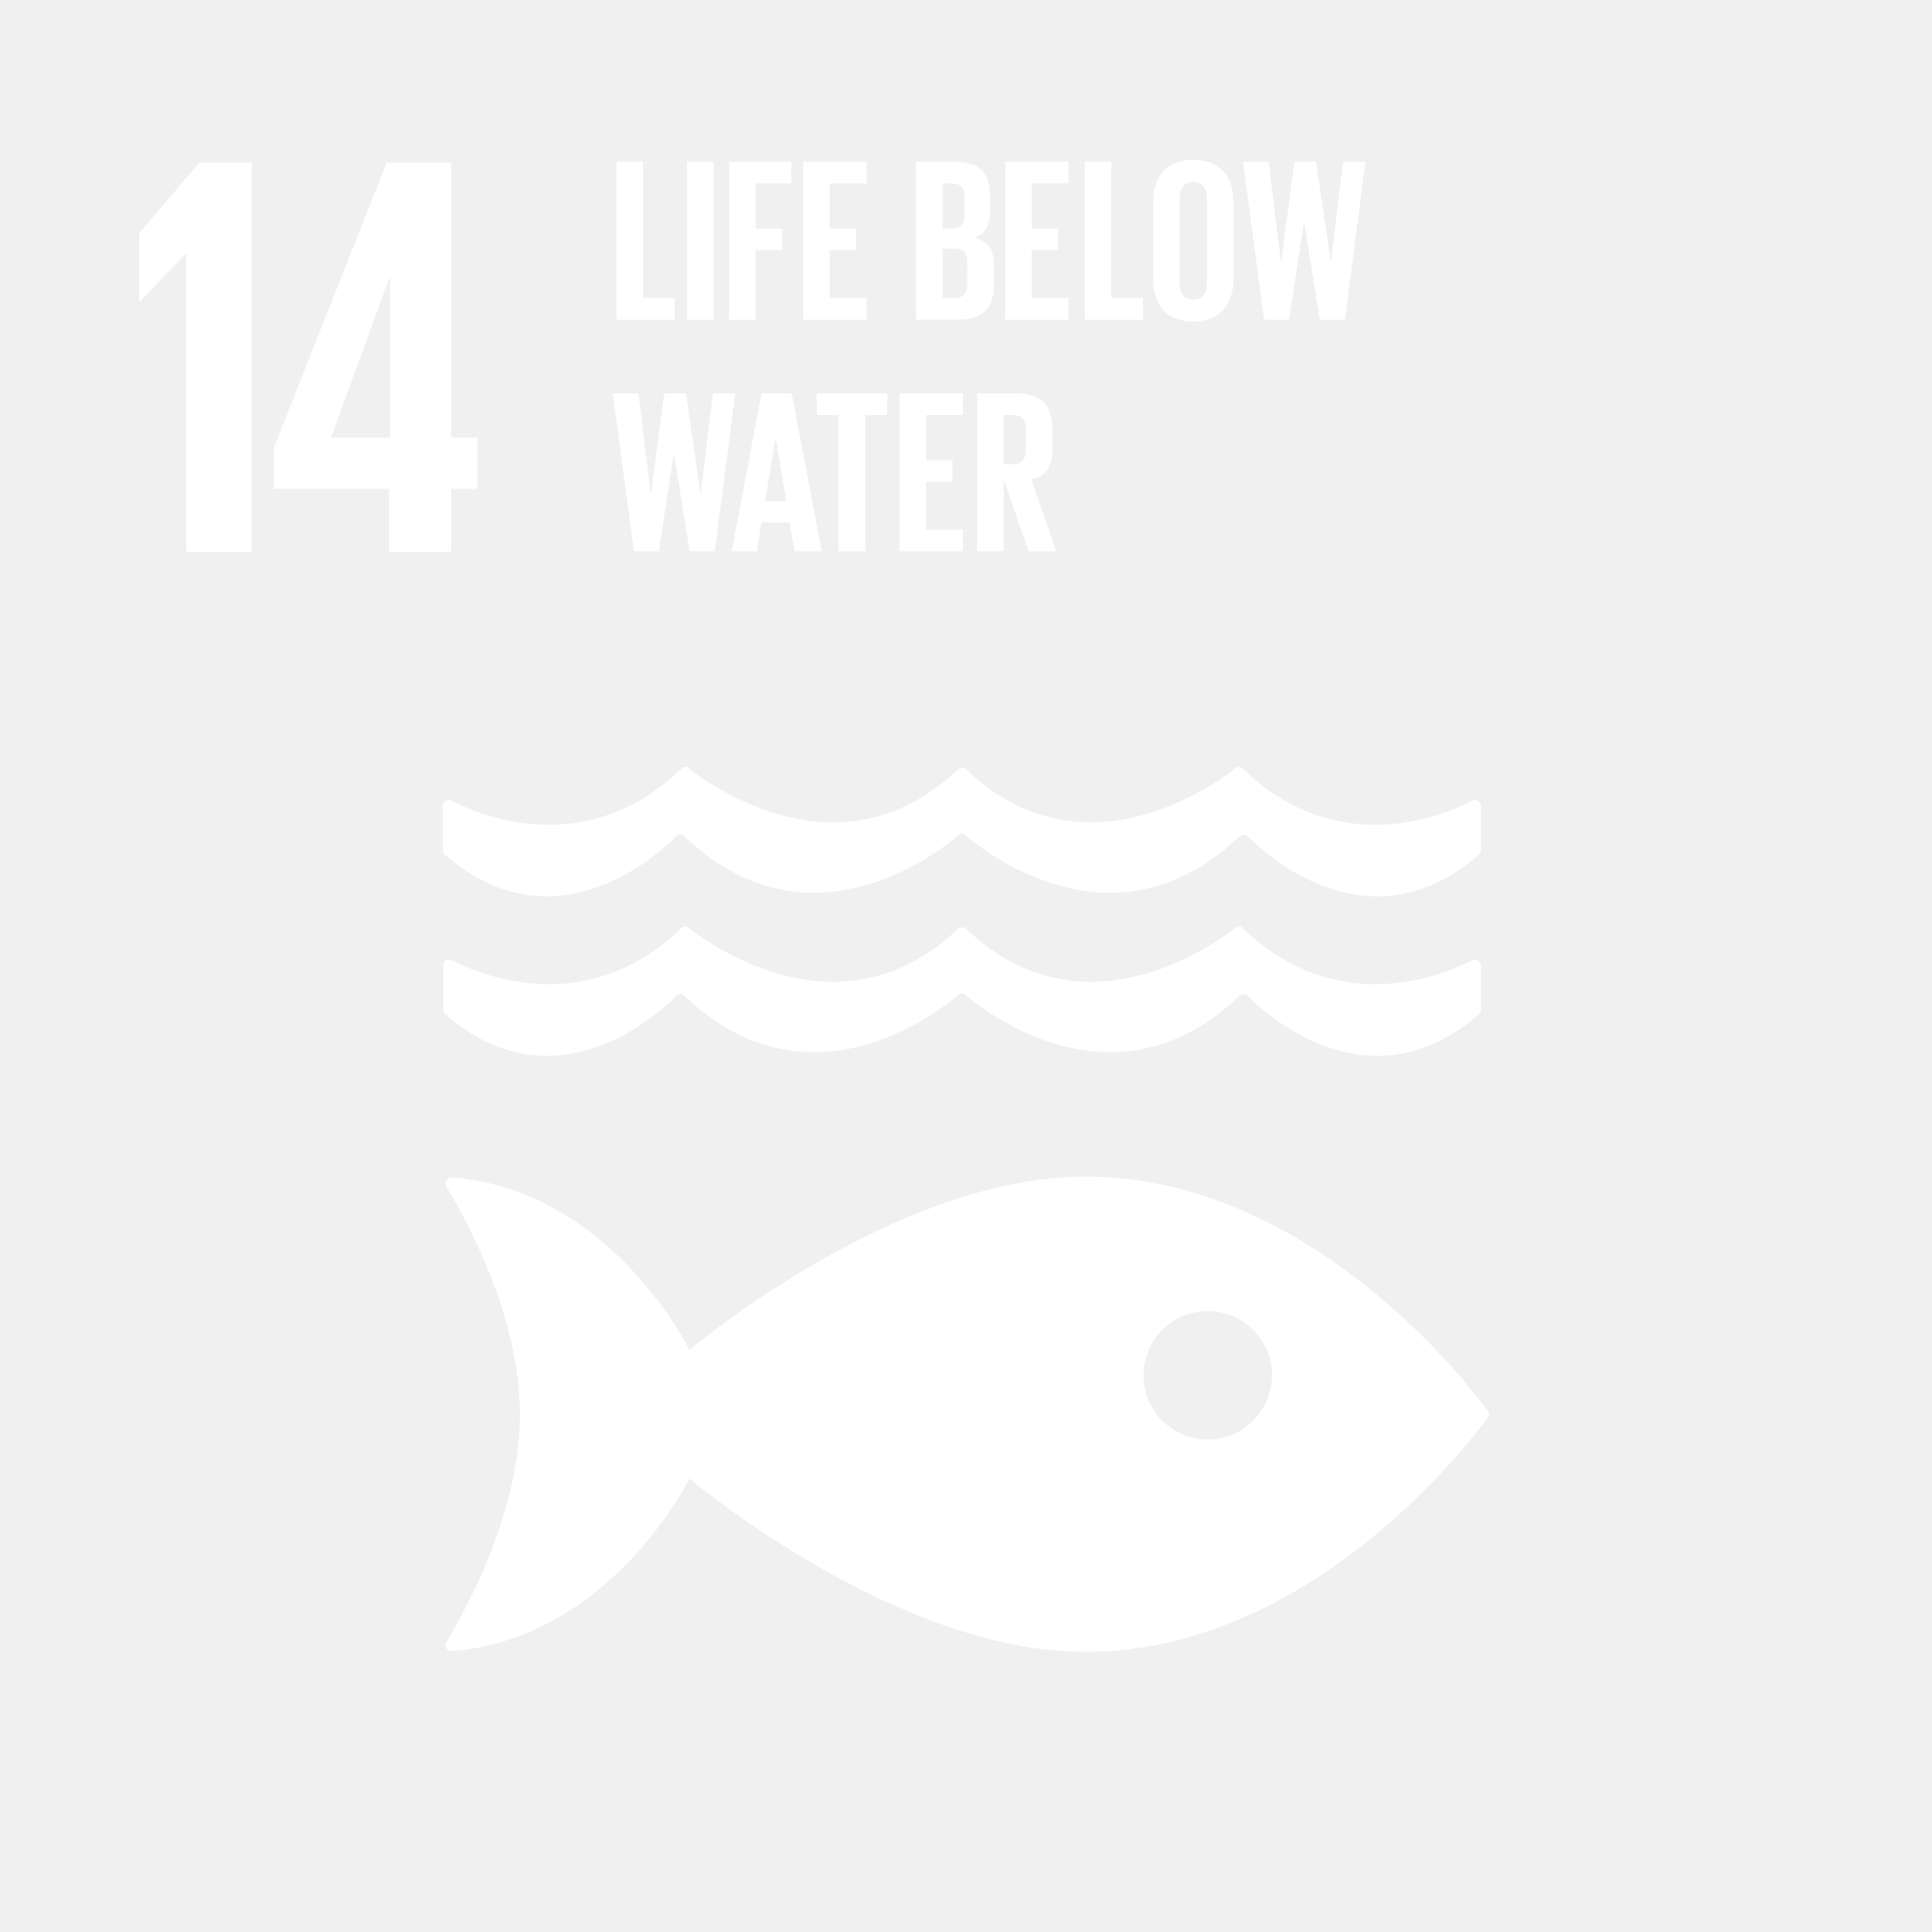
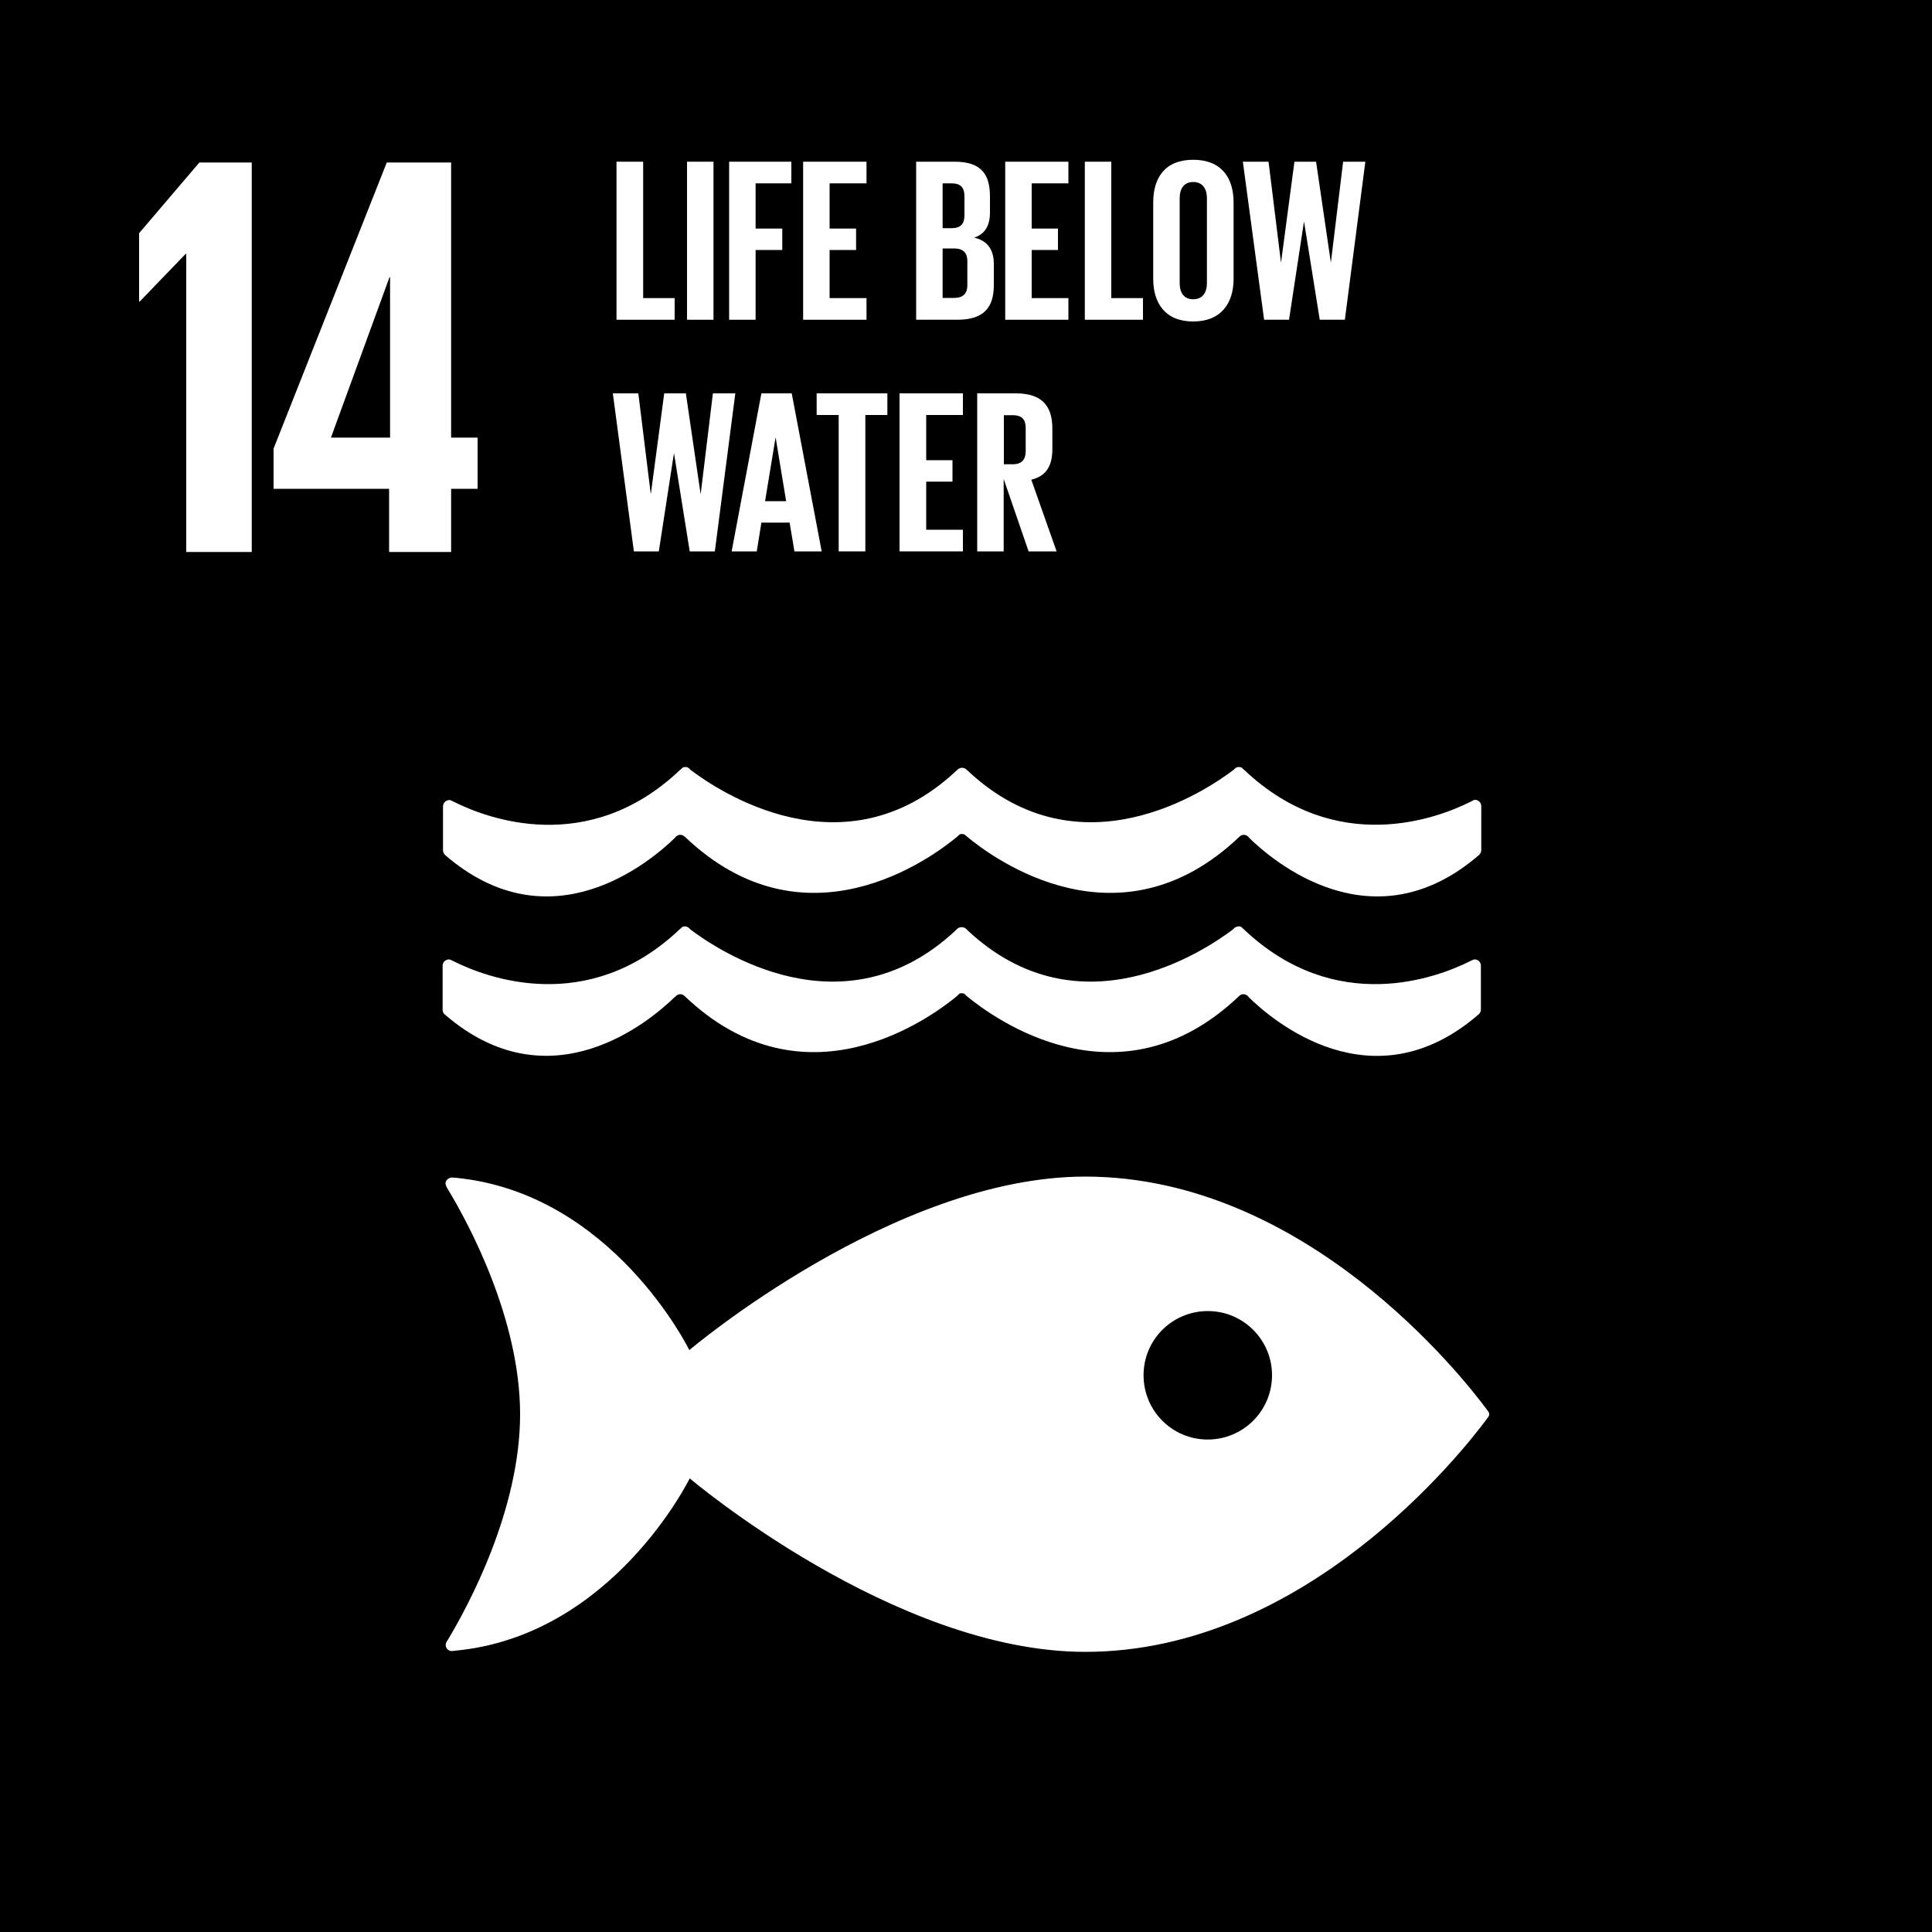
- <svg xmlns="http://www.w3.org/2000/svg" id="Layer_1" data-name="Layer 1" viewBox="0 0 1000 1000" focusable="false">
-   <link type="text/css" rel="stylesheet" id="dark-mode-general-link" />
-   <link type="text/css" rel="stylesheet" id="dark-mode-custom-link" />
-   <style type="text/css" id="dark-mode-custom-style" />
-   <defs>
-     <style>
-       .cls-2 {
-         fill: #fff;
-       }
-     </style>
-   </defs>
-   <polygon class="cls-2" points="130.29 84.14 130.29 285.67 96.39 285.67 96.39 131.41 96.1 131.41 72.33 156.07 72.02 156.07 72.02 120.7 103.23 84.14 130.29 84.14" />
-   <rect class="cls-2" x="355.6" y="83.71" width="13.74" height="81.77" />
-   <polygon class="cls-2" points="377.39 165.49 391.13 165.49 391.13 129.41 404.87 129.41 404.87 118.32 391.13 118.32 391.13 94.92 409.57 94.92 409.57 83.71 377.39 83.71 377.39 165.49" />
-   <polygon class="cls-2" points="448.48 94.92 448.48 83.71 415.7 83.71 415.7 165.49 448.48 165.49 448.48 154.27 429.44 154.27 429.44 129.41 443.06 129.41 443.06 118.32 429.44 118.32 429.44 94.92 448.48 94.92" />
-   <path class="cls-2" d="M514.39,136.65c0-7.47-3.36-12.05-10.23-13.62,5.65-1.81,8.2-6.15,8.2-13v-8.33c0-11.56-4.59-18-18.33-18H474.14v81.77h21.33c13.75,0,18.92-6.39,18.92-18ZM487.88,94.92h4.7c4.59,0,6.64,2.19,6.64,6.64v10c0,4.35-2.05,6.64-6.52,6.64h-4.82Zm12.78,52.71c0,4.34-2.18,6.63-6.75,6.63h-6V128.7h5.91c4.82,0,6.87,2.29,6.87,6.63Z" />
-   <polygon class="cls-2" points="520.26 165.49 553.04 165.49 553.04 154.27 533.99 154.27 533.99 129.41 547.61 129.41 547.61 118.32 533.99 118.32 533.99 94.92 553.04 94.92 553.04 83.71 520.26 83.71 520.26 165.49" />
-   <polygon class="cls-2" points="561.49 83.71 561.49 165.49 591.63 165.49 591.63 154.27 575.23 154.27 575.23 83.71 561.49 83.71" />
-   <path class="cls-2" d="M596.86,104.82v39.55c0,12.68,6.27,22.07,20.73,22.07s20.86-9.39,20.86-22.07V104.82c0-12.78-6.27-22.07-20.86-22.07S596.86,92,596.86,104.82m27.85-2.18v43.91c0,4.94-2.17,8.44-7.12,8.44s-7-3.5-7-8.44V102.64c0-4.94,2.18-8.43,7-8.43s7.12,3.49,7.12,8.43" />
-   <polygon class="cls-2" points="663.11 135.57 663 135.57 656.61 83.71 643.35 83.71 654.32 165.49 667.21 165.49 674.93 114.94 675.04 114.94 683.12 165.49 696.14 165.49 706.74 83.71 695.18 83.71 688.9 135.57 688.79 135.57 681.2 83.71 669.99 83.71 663.11 135.57" />
-   <polygon class="cls-2" points="328.14 285.37 341.03 285.37 348.75 234.84 348.87 234.84 356.95 285.37 369.97 285.37 380.58 203.61 369 203.61 362.74 255.47 362.61 255.47 355.03 203.61 343.81 203.61 336.94 255.47 336.82 255.47 330.43 203.61 317.17 203.61 328.14 285.37" />
-   <path class="cls-2" d="M378.72,285.37h13l2.4-14.94h14.59l2.52,14.94h14.1L409.8,203.61H394.14Zm22.65-58.73h.13l5.43,32.8H396Z" />
-   <polygon class="cls-2" points="447.93 285.37 447.93 214.82 459.26 214.82 459.26 203.61 422.74 203.61 422.74 214.82 434.06 214.82 434.06 285.37 447.93 285.37" />
-   <polygon class="cls-2" points="498.4 214.82 498.4 203.61 465.62 203.61 465.62 285.37 498.4 285.37 498.4 274.16 479.36 274.16 479.36 249.31 492.98 249.31 492.98 238.21 479.36 238.21 479.36 214.82 498.4 214.82" />
-   <path class="cls-2" d="M544.67,232.43V221.94c0-11.46-5.06-18.32-18.92-18.32h-20v81.75h13.74V247.88l12.89,37.49h14.47l-13.13-37.15c7.83-1.8,11-7,11-15.79m-13.86,1.09c0,4.34-2,6.75-6.74,6.75h-4.59V214.82h4.59c4.69,0,6.74,2.17,6.74,6.63Z" />
-   <path class="cls-2" d="M233.49,285.72V253h13.68V226.54H233.49V84.09H200.18l-58.59,148.1V253h59.78v32.71Zm-62.16-59.18,30.33-83h.3v83Z" />
+ <svg xmlns="http://www.w3.org/2000/svg" version="1.1" id="Layer_1" x="0px" y="0px" viewBox="0 0 1000 1000" style="enable-background:new 0 0 1000 1000;" xml:space="preserve">
+   <style type="text/css">
+ 	.st0{fill:#FFFFFF;}
+ </style>
+   <rect y="0" width="1000" height="1000" />
+   <polygon class="st0" points="130.3,84.1 130.3,285.7 96.4,285.7 96.4,131.4 96.1,131.4 72.3,156.1 72,156.1 72,120.7 103.2,84.1 " />
+   <rect x="355.6" y="83.7" class="st0" width="13.7" height="81.8" />
+   <polygon class="st0" points="377.4,165.5 391.1,165.5 391.1,129.4 404.9,129.4 404.9,118.3 391.1,118.3 391.1,94.9 409.6,94.9   409.6,83.7 377.4,83.7 " />
+   <polygon class="st0" points="448.5,94.9 448.5,83.7 415.7,83.7 415.7,165.5 448.5,165.5 448.5,154.3 429.4,154.3 429.4,129.4   443.1,129.4 443.1,118.3 429.4,118.3 429.4,94.9 " />
+   <path class="st0" d="M514.4,136.6c0-7.5-3.4-12.1-10.2-13.6c5.6-1.8,8.2-6.2,8.2-13v-8.3c0-11.6-4.6-18-18.3-18h-19.9v81.8h21.3  c13.8,0,18.9-6.4,18.9-18V136.6z M487.9,94.9h4.7c4.6,0,6.6,2.2,6.6,6.6v10c0,4.3-2,6.6-6.5,6.6h-4.8L487.9,94.9z M500.7,147.6  c0,4.3-2.2,6.6-6.8,6.6h-6v-25.6h5.9c4.8,0,6.9,2.3,6.9,6.6L500.7,147.6z" />
+   <polygon class="st0" points="520.3,165.5 553,165.5 553,154.3 534,154.3 534,129.4 547.6,129.4 547.6,118.3 534,118.3 534,94.9   553,94.9 553,83.7 520.3,83.7 " />
+   <polygon class="st0" points="561.5,83.7 561.5,165.5 591.6,165.5 591.6,154.3 575.2,154.3 575.2,83.7 " />
+   <path class="st0" d="M596.9,104.8v39.5c0,12.7,6.3,22.1,20.7,22.1s20.9-9.4,20.9-22.1v-39.5c0-12.8-6.3-22.1-20.9-22.1  S596.9,92,596.9,104.8 M624.7,102.6v43.9c0,4.9-2.2,8.4-7.1,8.4s-7-3.5-7-8.4v-43.9c0-4.9,2.2-8.4,7-8.4S624.7,97.7,624.7,102.6" />
+   <polygon class="st0" points="663.1,135.6 663,135.6 656.6,83.7 643.3,83.7 654.3,165.5 667.2,165.5 674.9,114.9 675,114.9   683.1,165.5 696.1,165.5 706.7,83.7 695.2,83.7 688.9,135.6 688.8,135.6 681.2,83.7 670,83.7 " />
+   <polygon class="st0" points="328.1,285.4 341,285.4 348.8,234.8 348.9,234.8 357,285.4 370,285.4 380.6,203.6 369,203.6   362.7,255.5 362.6,255.5 355,203.6 343.8,203.6 336.9,255.5 336.8,255.5 330.4,203.6 317.2,203.6 " />
+   <path class="st0" d="M378.7,285.4h13l2.4-14.9h14.6l2.5,14.9h14.1l-15.5-81.8h-15.7L378.7,285.4z M401.4,226.6h0.1l5.4,32.8H396  L401.4,226.6z" />
+   <polygon class="st0" points="447.9,285.4 447.9,214.8 459.3,214.8 459.3,203.6 422.7,203.6 422.7,214.8 434.1,214.8 434.1,285.4 " />
+   <polygon class="st0" points="498.4,214.8 498.4,203.6 465.6,203.6 465.6,285.4 498.4,285.4 498.4,274.2 479.4,274.2 479.4,249.3   493,249.3 493,238.2 479.4,238.2 479.4,214.8 " />
+   <path class="st0" d="M544.7,232.4v-10.5c0-11.5-5.1-18.3-18.9-18.3h-20v81.8h13.7v-37.5l12.9,37.5h14.5l-13.1-37.1  C541.5,246.4,544.7,241.2,544.7,232.4 M530.9,233.5c0,4.3-2,6.8-6.7,6.8h-4.6v-25.4h4.6c4.7,0,6.7,2.2,6.7,6.6V233.5z" />
+   <path class="st0" d="M233.5,285.7V253h13.7v-26.5h-13.7V84.1h-33.3l-58.6,148.1V253h59.8v32.7L233.5,285.7z M171.3,226.5l30.3-83  h0.3v83H171.3z" />
  <g>
-     <path class="cls-2" d="M769.58,729.62C757,712.62,675.7,609,561.72,609c-99,0-204.85,89.76-204.85,89.76s-39.77-81.4-121.13-89.22c-.47,0-1-.11-1.52-.11h-.51c-1.7.1-3.29,1.75-3.1,3.22a9,9,0,0,0,1.27,3C242.37,633,269.13,682.55,269.13,732c0,49.64-26.92,99.3-37.31,116.63l-.71,1.1a3.3,3.3,0,0,0-.5,1.72,3.23,3.23,0,0,0,3,3.2l.88-.07a3.14,3.14,0,0,0,.85-.08c81.61-7.6,121.53-89.25,121.53-89.25s105.88,89.77,204.85,89.77c114,0,195.27-103.64,207.86-120.61.34-.46.62-.86.87-1.16a3.36,3.36,0,0,0,.27-1.25,3.18,3.18,0,0,0-.27-1.24c-.25-.35-.53-.75-.87-1.17M625.1,745.12a33.26,33.26,0,1,1,33.3-33.27,33.28,33.28,0,0,1-33.3,33.27" />
-     <path class="cls-2" d="M233.18,414.17a3.46,3.46,0,0,0-.63-.14,3.29,3.29,0,0,0-3.27,3.31V440a3.23,3.23,0,0,0,.95,2.35c55,47.8,107.11,3,119.17-8.83a3.3,3.3,0,0,1,.86-.92,3.36,3.36,0,0,1,1.81-.59,3.17,3.17,0,0,1,2.21.88.52.52,0,0,0,.16.14c62.15,59.3,127.31,11.27,140.87,0l1.33-1.22a2.9,2.9,0,0,1,1.24-.25,3,3,0,0,1,1.29.25l1.35,1.22c13.55,11.27,78.71,59.3,140.85,0a.94.94,0,0,0,.12-.14,3.2,3.2,0,0,1,2.21-.88,3.28,3.28,0,0,1,1.81.59,3.62,3.62,0,0,1,.91.92c12.05,11.84,64.09,56.63,119.15,8.83a3.31,3.31,0,0,0,.95-2.35V417.34a3.25,3.25,0,0,0-3.23-3.31,3.47,3.47,0,0,0-.7.14c-.51.29-1,.57-1.65.86-16.92,8.47-69.4,28.63-117-16.44-.45-.41-.92-.83-1.39-1.32a3.42,3.42,0,0,0-1.39-.3,5.91,5.91,0,0,0-1,.15,3.74,3.74,0,0,0-1.66,1.29c-14.2,10.82-79.36,54.94-137.39.81l-.85-.83a3.64,3.64,0,0,0-2.36-1,3.47,3.47,0,0,0-2.27,1l-.9.83c-58,54.13-123.24,10-137.42-.81a3.54,3.54,0,0,0-1.61-1.29,6.85,6.85,0,0,0-1-.15,3.72,3.72,0,0,0-1.37.3,13.27,13.27,0,0,1-1.39,1.32c-47.63,45.07-100.1,24.91-117,16.44-.59-.29-1.16-.57-1.67-.86" />
-     <path class="cls-2" d="M349.4,516.08a3.55,3.55,0,0,1,.87-.9,3.36,3.36,0,0,1,1.8-.62,3.19,3.19,0,0,1,2.22.91.5.5,0,0,0,.15.14c62.13,59.23,127.31,11.22,140.87,0l1.33-1.26a3.2,3.2,0,0,1,1.24-.21,3.47,3.47,0,0,1,1.31.21l1.33,1.26c13.55,11.22,78.7,59.23,140.86,0,0,0,.07-.08.11-.14a3.18,3.18,0,0,1,2.21-.91,3.25,3.25,0,0,1,1.8.62,3.58,3.58,0,0,1,.92.9c12,11.85,64.08,56.65,119.15,8.8a3.18,3.18,0,0,0,1-2.29V499.84a3.24,3.24,0,0,0-3.25-3.25,4.3,4.3,0,0,0-.7.13l-1.65.83c-16.91,8.48-69.42,28.59-117-16.42l-1.38-1.3a2.64,2.64,0,0,0-1.4-.33,2,2,0,0,0-1,.25,2.79,2.79,0,0,0-1.66,1.22c-14.18,10.8-79.36,54.93-137.4.8l-.85-.85a3.35,3.35,0,0,0-2.35-.91,3.22,3.22,0,0,0-2.27.91l-.9.85c-58,54.13-123.24,10-137.42-.8a2.71,2.71,0,0,0-1.61-1.22,2.25,2.25,0,0,0-1-.25,2.6,2.6,0,0,0-1.35.33c-.45.45-.93.88-1.42,1.3-47.63,45-100.09,24.9-117,16.42l-1.67-.83a4.32,4.32,0,0,0-.62-.13,3.26,3.26,0,0,0-3.28,3.25v22.75a3.13,3.13,0,0,0,.95,2.29c55,47.85,107.12,3,119.17-8.8" />
+     <path class="st0" d="M769.6,729.6C757,712.6,675.7,609,561.7,609c-99,0-204.9,89.8-204.9,89.8s-39.8-81.4-121.1-89.2   c-0.5,0-1-0.1-1.5-0.1h-0.5c-1.7,0.1-3.3,1.8-3.1,3.2c0.2,1.1,0.7,2.1,1.3,3c10.5,17.3,37.3,66.9,37.3,116.3   c0,49.6-26.9,99.3-37.3,116.6l-0.7,1.1c-0.3,0.5-0.5,1.1-0.5,1.7c0,1.7,1.3,3.1,3,3.2l0.9-0.1c0.3,0,0.6,0,0.9-0.1   c81.6-7.6,121.5-89.2,121.5-89.2S462.8,855,561.7,855c114,0,195.3-103.6,207.9-120.6c0.3-0.5,0.6-0.9,0.9-1.2   c0.2-0.4,0.3-0.8,0.3-1.2c0-0.4-0.1-0.8-0.3-1.2C770.2,730.4,769.9,730,769.6,729.6 M625.1,745.1c-18.4,0-33.2-14.9-33.2-33.3   c0-18.4,14.9-33.2,33.3-33.2c18.3,0,33.2,14.9,33.2,33.2C658.4,730.2,643.5,745.1,625.1,745.1C625.1,745.1,625.1,745.1,625.1,745.1   " />
+     <path class="st0" d="M233.2,414.2c-0.2-0.1-0.4-0.1-0.6-0.1c-1.8,0-3.3,1.5-3.3,3.3c0,0,0,0,0,0V440c0,0.9,0.3,1.7,0.9,2.4   c55,47.8,107.1,3,119.2-8.8c0.2-0.4,0.5-0.7,0.9-0.9c0.5-0.4,1.2-0.6,1.8-0.6c0.8,0,1.6,0.3,2.2,0.9c0,0.1,0.1,0.1,0.2,0.1   c62.1,59.3,127.3,11.3,140.9,0l1.3-1.2c0.4-0.2,0.8-0.3,1.2-0.2c0.4,0,0.9,0.1,1.3,0.2l1.4,1.2c13.6,11.3,78.7,59.3,140.9,0   c0,0,0.1-0.1,0.1-0.1c0.6-0.6,1.4-0.9,2.2-0.9c0.6,0,1.3,0.2,1.8,0.6c0.4,0.2,0.7,0.6,0.9,0.9c12,11.8,64.1,56.6,119.2,8.8   c0.6-0.6,1-1.5,1-2.4v-22.7c0-1.8-1.4-3.3-3.2-3.3c0,0,0,0,0,0c-0.2,0-0.5,0.1-0.7,0.1c-0.5,0.3-1,0.6-1.7,0.9   c-16.9,8.5-69.4,28.6-117-16.4c-0.5-0.4-0.9-0.8-1.4-1.3c-0.4-0.2-0.9-0.3-1.4-0.3c-0.3,0-0.7,0.1-1,0.1c-0.7,0.3-1.2,0.7-1.7,1.3   c-14.2,10.8-79.4,54.9-137.4,0.8l-0.9-0.8c-0.6-0.6-1.5-1-2.4-1c-0.9,0-1.7,0.4-2.3,1l-0.9,0.8c-58,54.1-123.2,10-137.4-0.8   c-0.4-0.6-1-1-1.6-1.3c-0.3-0.1-0.7-0.1-1-0.1c-0.5,0-0.9,0.1-1.4,0.3c-0.4,0.5-0.9,0.9-1.4,1.3c-47.6,45.1-100.1,24.9-117,16.4   C234.3,414.7,233.8,414.5,233.2,414.2" />
+     <path class="st0" d="M349.4,516.1c0.2-0.3,0.5-0.7,0.9-0.9c0.5-0.4,1.2-0.6,1.8-0.6c0.8,0,1.6,0.3,2.2,0.9c0,0.1,0.1,0.1,0.1,0.1   c62.1,59.2,127.3,11.2,140.9,0l1.3-1.3c0.4-0.2,0.8-0.2,1.2-0.2c0.4,0,0.9,0.1,1.3,0.2l1.3,1.3c13.6,11.2,78.7,59.2,140.9,0   c0,0,0.1-0.1,0.1-0.1c0.6-0.6,1.4-0.9,2.2-0.9c0.6,0,1.3,0.2,1.8,0.6c0.4,0.2,0.7,0.5,0.9,0.9c12,11.8,64.1,56.7,119.2,8.8   c0.6-0.6,1-1.4,1-2.3v-22.8c0-1.8-1.4-3.2-3.2-3.2c0,0,0,0,0,0c-0.2,0-0.5,0.1-0.7,0.1l-1.7,0.8c-16.9,8.5-69.4,28.6-117-16.4   l-1.4-1.3c-0.4-0.2-0.9-0.4-1.4-0.3c-0.3,0-0.7,0.1-1,0.2c-0.7,0.2-1.3,0.6-1.7,1.2c-14.2,10.8-79.4,54.9-137.4,0.8l-0.9-0.9   c-0.6-0.6-1.5-0.9-2.4-0.9c-0.8,0-1.7,0.3-2.3,0.9l-0.9,0.9c-58,54.1-123.2,10-137.4-0.8c-0.4-0.6-0.9-1-1.6-1.2   c-0.3-0.2-0.7-0.2-1-0.2c-0.5,0-0.9,0.1-1.4,0.3c-0.5,0.5-0.9,0.9-1.4,1.3c-47.6,45-100.1,24.9-117,16.4l-1.7-0.8   c-0.2-0.1-0.4-0.1-0.6-0.1c-1.8,0-3.3,1.4-3.3,3.2c0,0,0,0,0,0v22.8c0,0.9,0.3,1.7,0.9,2.3c55,47.8,107.1,3,119.2-8.8" />
  </g>
-   <polygon class="cls-2" points="319.1 83.71 319.1 165.49 349.25 165.49 349.25 154.27 332.85 154.27 332.85 83.71 319.1 83.71" />
+   <polygon class="st0" points="319.1,83.7 319.1,165.5 349.2,165.5 349.2,154.3 332.9,154.3 332.9,83.7 " />
</svg>
